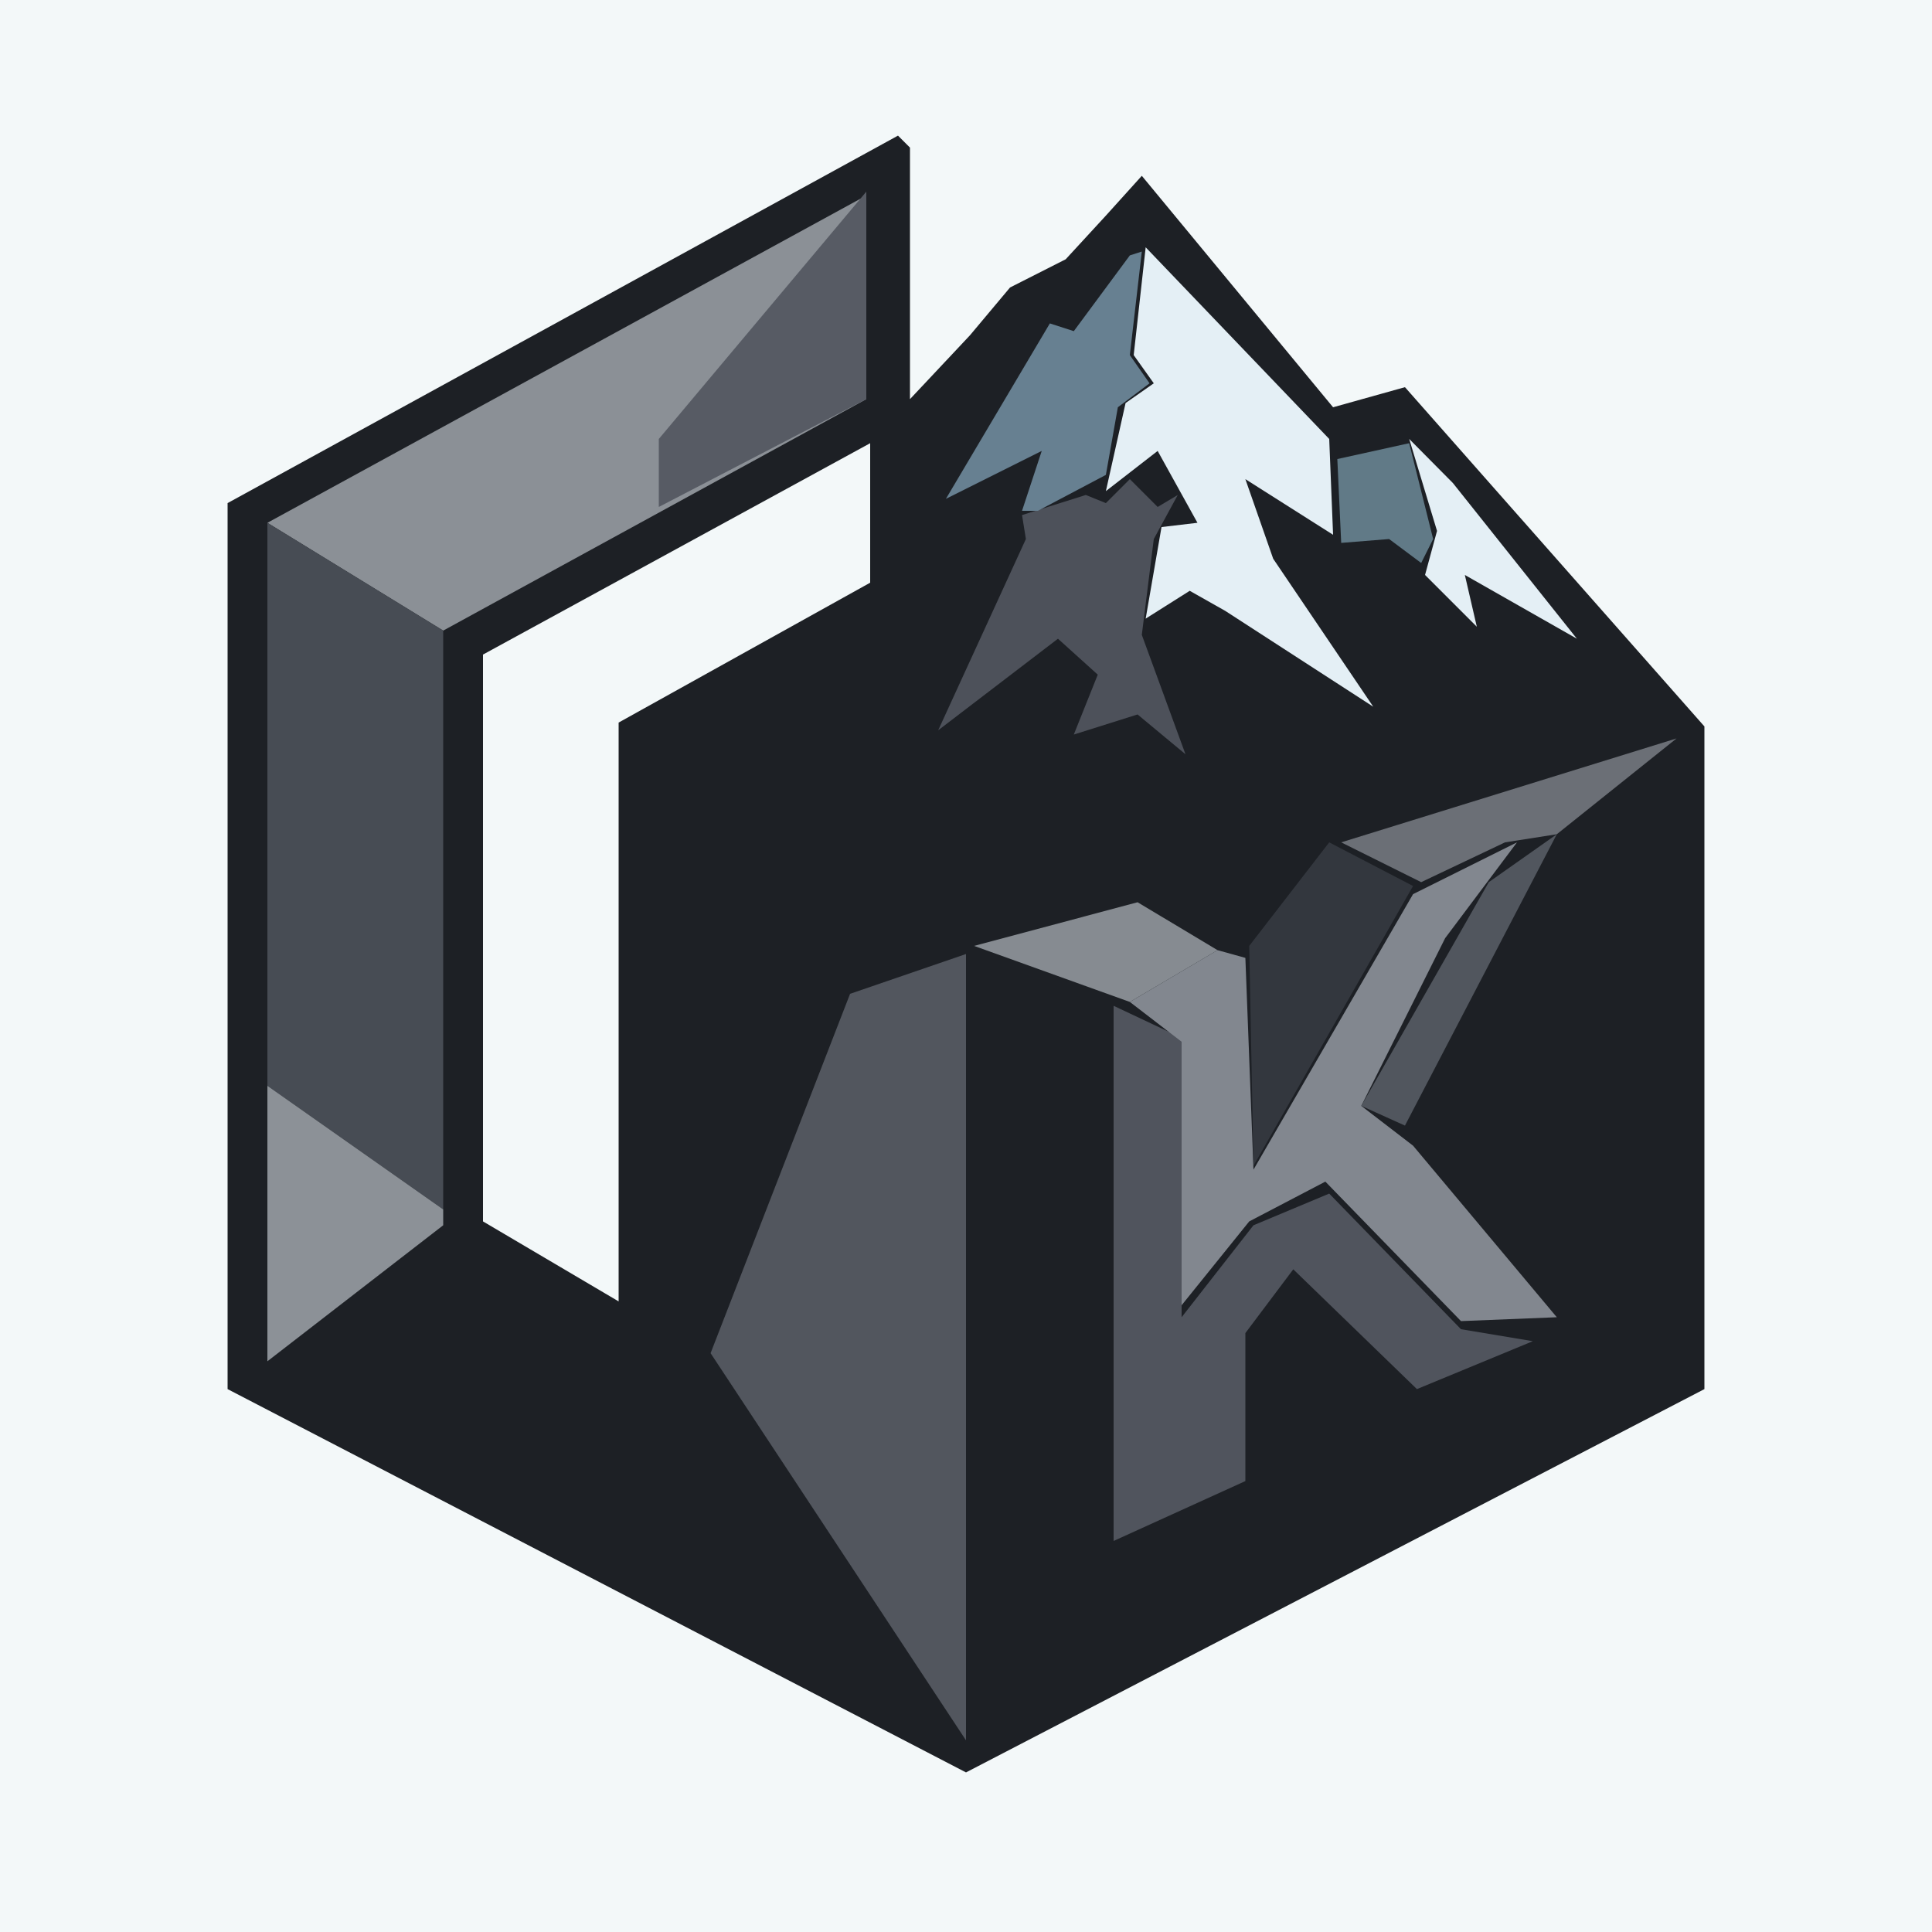
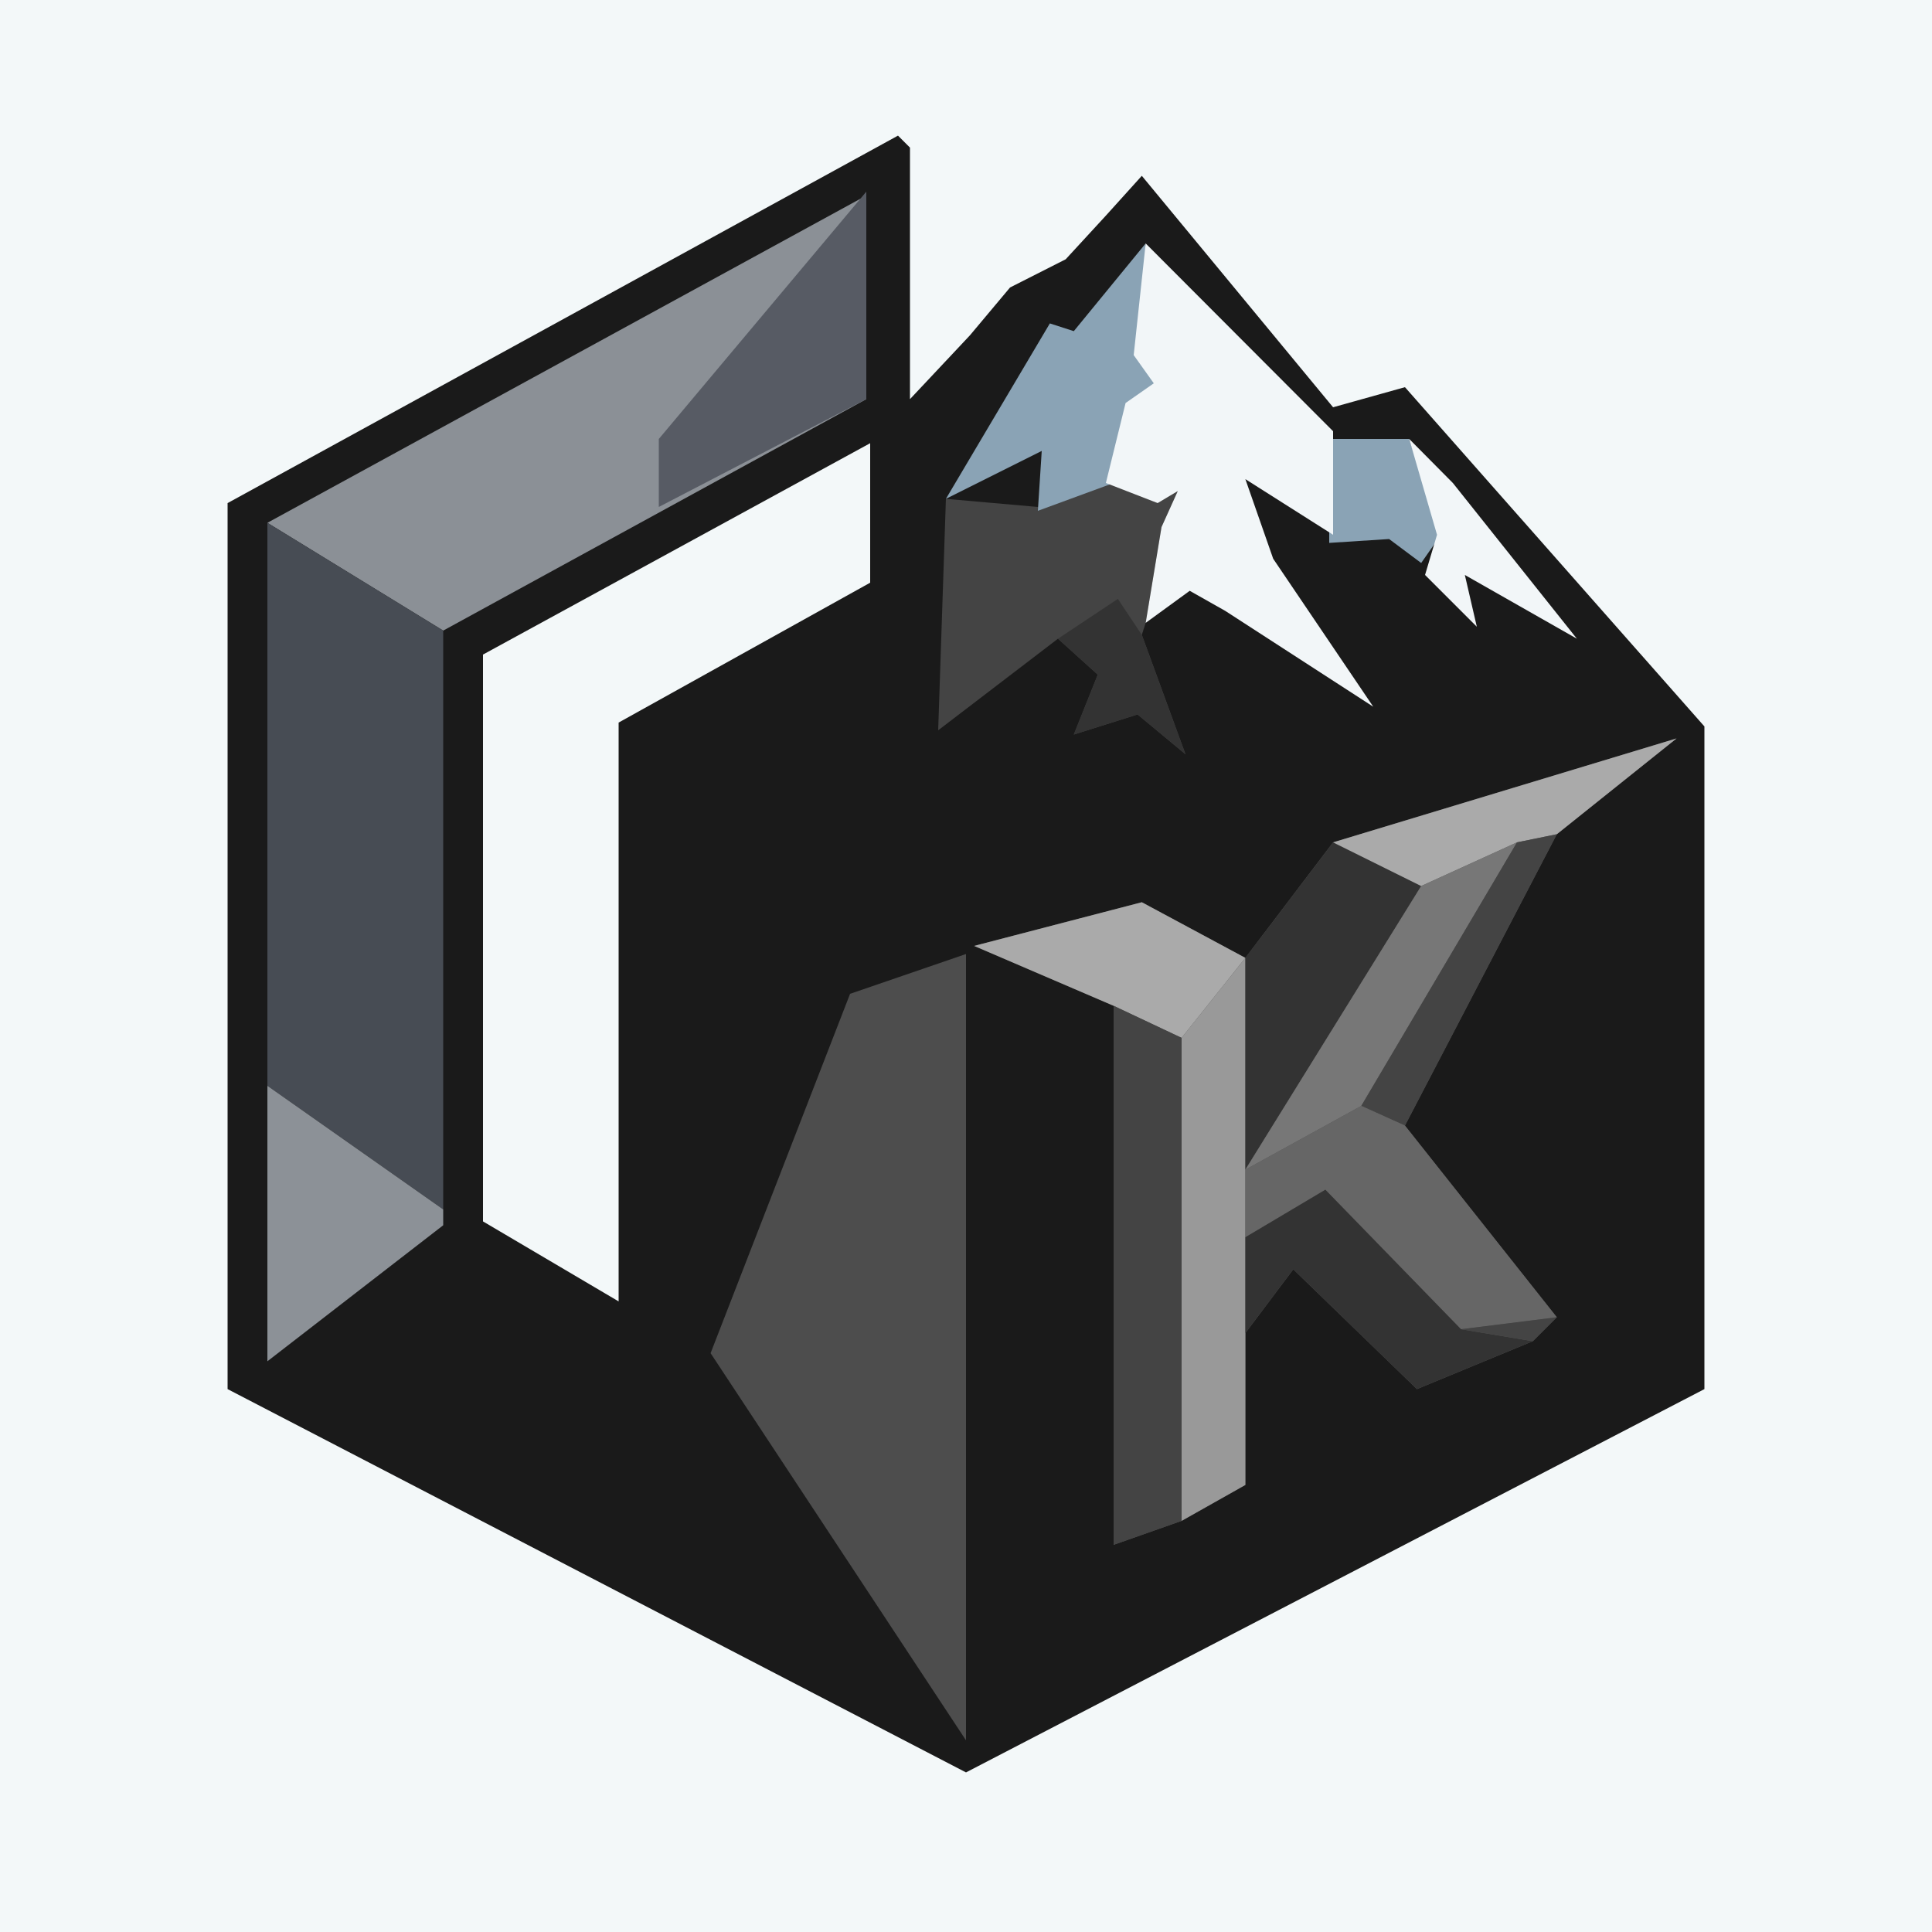
<svg xmlns="http://www.w3.org/2000/svg" viewBox="0 0 500 500">
  <polygon fill="#F3F8F9" points="0,0 500,0 500,500 0,500" />
-   <polygon fill="#1D2025" points="58.9,130.2 232.4,35.1 235.5,38.2 235.5,103.3 251,86.8 261.4,74.4 275.8,67.1 286.2,55.8 295.5,45.5 345,105.4 363.6,100.2 441.1,188 441.1,359.5 250,458.7 58.9,359.5 58.9,206.6 125,206.6 125,316.1 160.1,336.8 160.1,187 225.2,150.8 225.2,114.7 125,169.4 125,206.6 58.9,206.6" />
+   <polygon fill="#1A1A1A" points="58.9,130.2 232.4,35.1 235.5,38.2 235.5,103.3 251,86.8 261.4,74.4 275.8,67.1 286.2,55.8 295.5,45.5 345,105.4 363.6,100.2 441.1,188 441.1,359.5 250,458.7 58.9,359.5 58.9,206.6 125,206.6 125,316.1 160.1,336.8 160.1,187 225.2,150.8 225.2,114.7 125,169.4 125,206.6 58.9,206.6" />
  <polygon fill="#8B9096" points="69.2,135.3 224.2,50.6 224.2,103.3 114.7,163.2" />
  <polygon fill="#575B64" points="224.2,49.6 224.2,103.3 170.5,131.2 170.5,113.6" />
  <polygon fill="#474C54" points="69.2,135.3 114.7,163.2 114.7,313 69.2,281" />
  <polygon fill="#8C9197" points="69.2,281 114.7,313 114.7,317.1 69.2,352.3" />
-   <polygon fill="#4D515A" points="304.8,128.1 298.6,139.5 295.5,164.3 306.8,195.2 294.4,184.9 277.9,190.1 284.1,174.6 273.8,165.3 242.8,189 265.5,139.5 264.5,133.3 281,128.1 286.2,130.2 292.4,124 299.6,131.2" />
-   <polygon fill="#678091" points="295.5,65.1 292.4,91.9 297.5,99.2 289.3,105.4 286.2,122.9 268.6,132.2 264.5,132.2 269.6,116.7 244.8,129.1 271.7,83.7 277.9,85.7 292.4,66.1" />
-   <polygon fill="#E4EFF5" points="296.5,64 344,113.6 345,138.4 322.3,124 329.5,144.6 355.4,182.9 317.1,158.1 307.9,152.9 296.5,160.1 300.6,136.4 309.9,135.3 299.6,116.7 286.2,127.1 291.3,104.3 298.6,99.2 293.4,91.9" />
-   <polygon fill="#617A87" points="346.1,118.8 364.7,114.7 370.9,139.5 367.8,145.7 359.5,139.5 347.1,140.5" />
-   <polygon fill="#E4EFF5" points="364.7,113.6 376,125 408.1,165.3 379.1,148.8 382.2,162.2 368.8,148.8 371.9,137.4" />
-   <polygon fill="#52565E" points="220,257.2 183.9,350.2 250,450.4 250,246.9" />
-   <polygon fill="#50545D" points="288.2,260.3 288.2,398.8 322.3,383.3 322.3,345 334.7,328.5 366.7,359.5 396.7,347.1 378.1,344 344,308.9 324.4,317.1 305.8,340.9 305.8,268.6" />
-   <polygon fill="#82878F" points="392.6,218 365.7,231.4 324.4,302.7 322.3,247.9 315.1,245.9 292.4,259.3 305.8,269.6 305.8,337.8 323.3,316.1 343,305.8 378.1,341.9 402.9,340.9 365.7,296.5 352.3,286.2 374,242.8" />
-   <polygon fill="#33373E" points="344,218 365.7,229.3 324.4,301.7 323.3,244.8" />
-   <polygon fill="#51565E" points="402.9,215.9 363.6,291.3 352.3,286.2 385.3,228.3" />
-   <polygon fill="#6B6F76" points="347.1,218 433.9,191.1 402.9,215.9 389.5,218 367.8,228.3" />
-   <polygon fill="#868B91" points="252.1,244.8 294.4,233.5 315.1,245.9 292.4,259.3" />
+   <polygon fill="#444444" points="242.8,189 244.8,129.1 268.6,131.2 286.2,124 299.6,130.2 304.8,127.1 300.6,136.4 296.5,161.2 295.5,164.3 306.8,195.2 294.4,184.9 277.9,190.1 284.1,174.6 273.8,165.3" />
+   <polygon fill="#333333" points="273.8,165.3 284.1,174.6 277.9,190.1 294.4,184.9 306.8,195.2 295.5,164.3 289.3,155" />
+   <polygon fill="#8AA3B5" points="296.5,63 295.5,91.9 300.6,99.2 293.4,105.4 288.2,125 268.6,132.2 269.6,116.7 244.8,129.1 271.7,83.7 277.9,85.7" />
+   <polygon fill="#8AA3B5" points="344,113.6 364.7,113.6 372.9,138.4 367.8,145.7 359.5,139.5 344,140.5" />
+   <polygon fill="#F2F6F8" points="296.5,63 345,111.6 345,138.4 322.3,124 329.5,144.6 355.4,182.9 317.1,158.1 307.9,152.9 296.5,161.2 300.6,136.4 304.8,127.1 299.6,130.2 286.2,125 291.3,104.3 298.6,99.2 293.4,91.9" />
+   <polygon fill="#F2F6F8" points="364.7,113.6 376,125 408.1,165.3 379.1,148.8 382.2,162.2 368.8,148.8 371.9,138.4" />
+   <polygon fill="#4D4D4D" points="220,257.2 183.9,350.2 250,450.4 250,246.9" />
+   <polygon fill="#555555" points="252.1,244.8 295.5,233.5 322.3,247.9 345,218 433.9,191.1 402.9,215.9 363.6,291.3 402.9,340.9 396.7,347.1 366.7,359.5 334.7,328.5 322.3,345 322.3,384.3 305.8,393.6 288.2,399.8 288.2,260.3" />
+   <polygon fill="#AAAAAA" points="252.1,244.8 295.5,233.5 322.3,247.9 305.8,268.6 288.2,260.3" />
+   <polygon fill="#444444" points="288.2,260.3 305.8,268.6 305.8,393.6 288.2,399.8" />
+   <polygon fill="#999999" points="305.8,268.6 322.3,247.9 322.3,384.3 305.8,393.6" />
+   <polygon fill="#333333" points="322.3,247.9 345,218 367.8,229.3 322.3,302.7" />
+   <polygon fill="#AAAAAA" points="345,218 433.9,191.1 402.9,215.9 392.6,218 367.8,229.3" />
+   <polygon fill="#777777" points="367.8,229.3 392.6,218 352.3,286.2 322.3,302.7" />
+   <polygon fill="#444444" points="392.6,218 402.9,215.9 363.6,291.3 352.3,286.2" />
+   <polygon fill="#666666" points="322.3,302.7 352.3,286.2 363.6,291.3 402.9,340.9 378.1,344 343,307.9 322.3,320.2" />
+   <polygon fill="#333333" points="322.3,320.2 343,307.9 378.1,344 396.7,347.1 366.7,359.5 334.7,328.5 322.3,345" />
+   <polygon fill="#444444" points="378.1,344 402.9,340.9 396.7,347.1" />
</svg>
